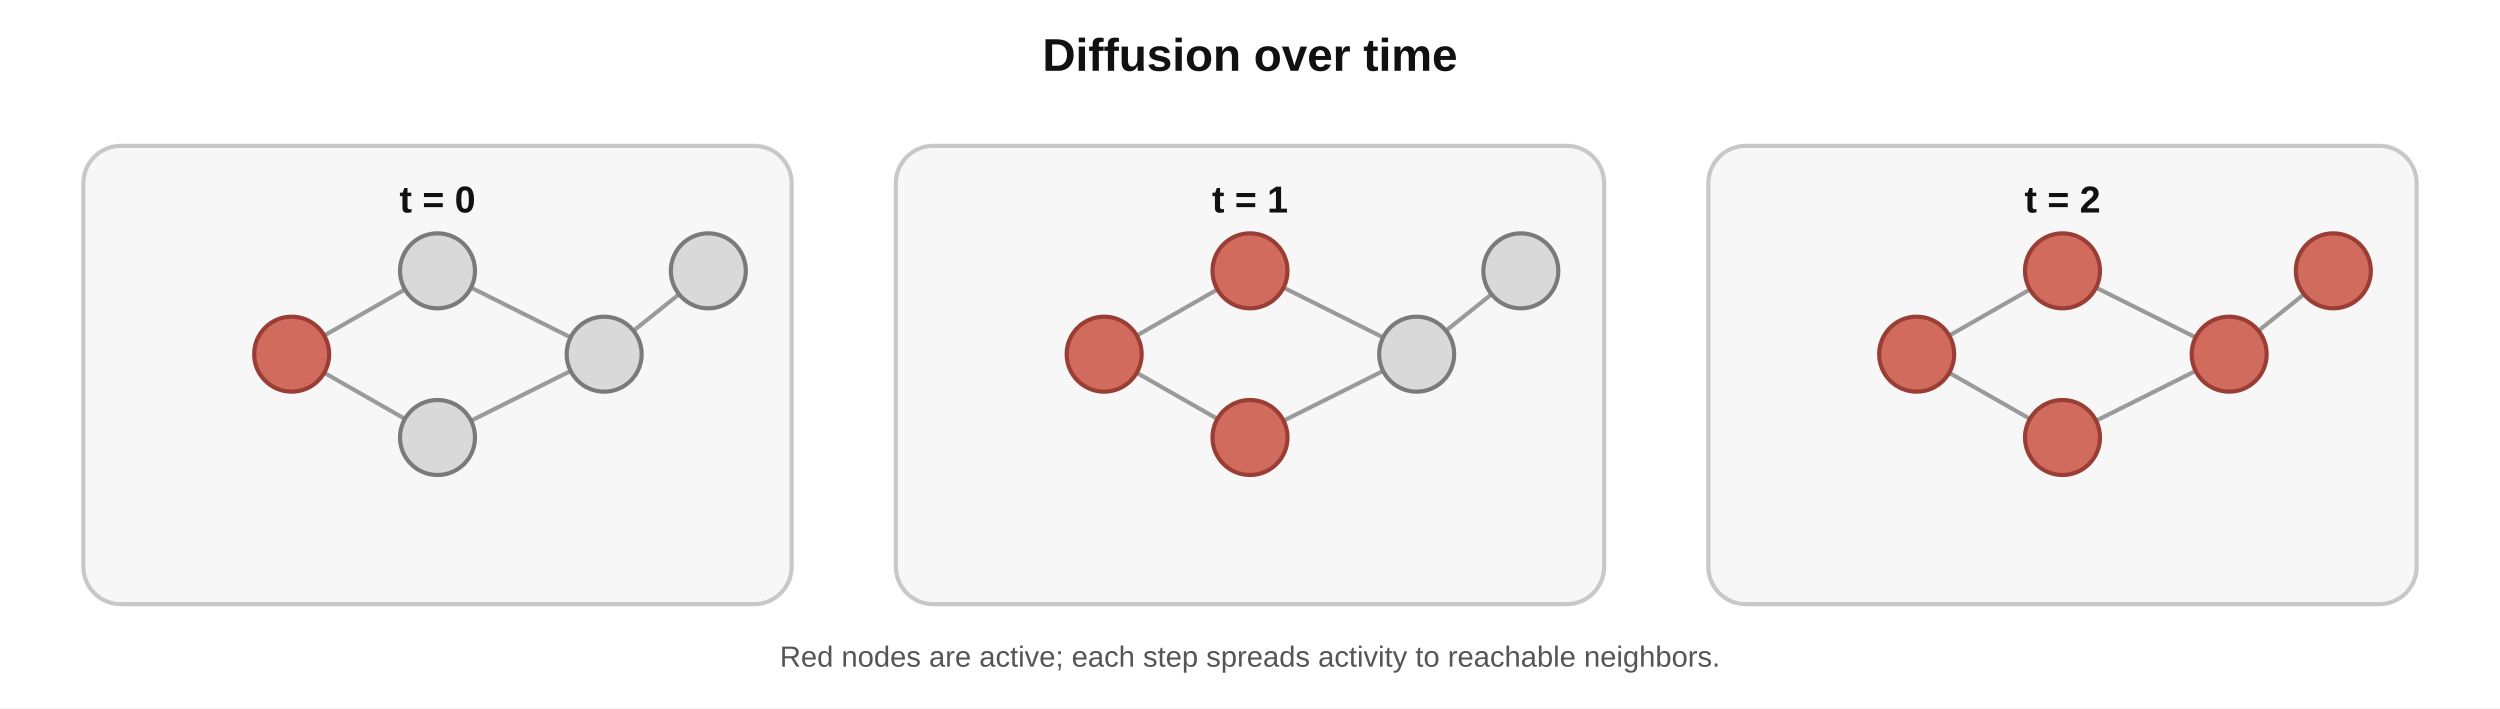
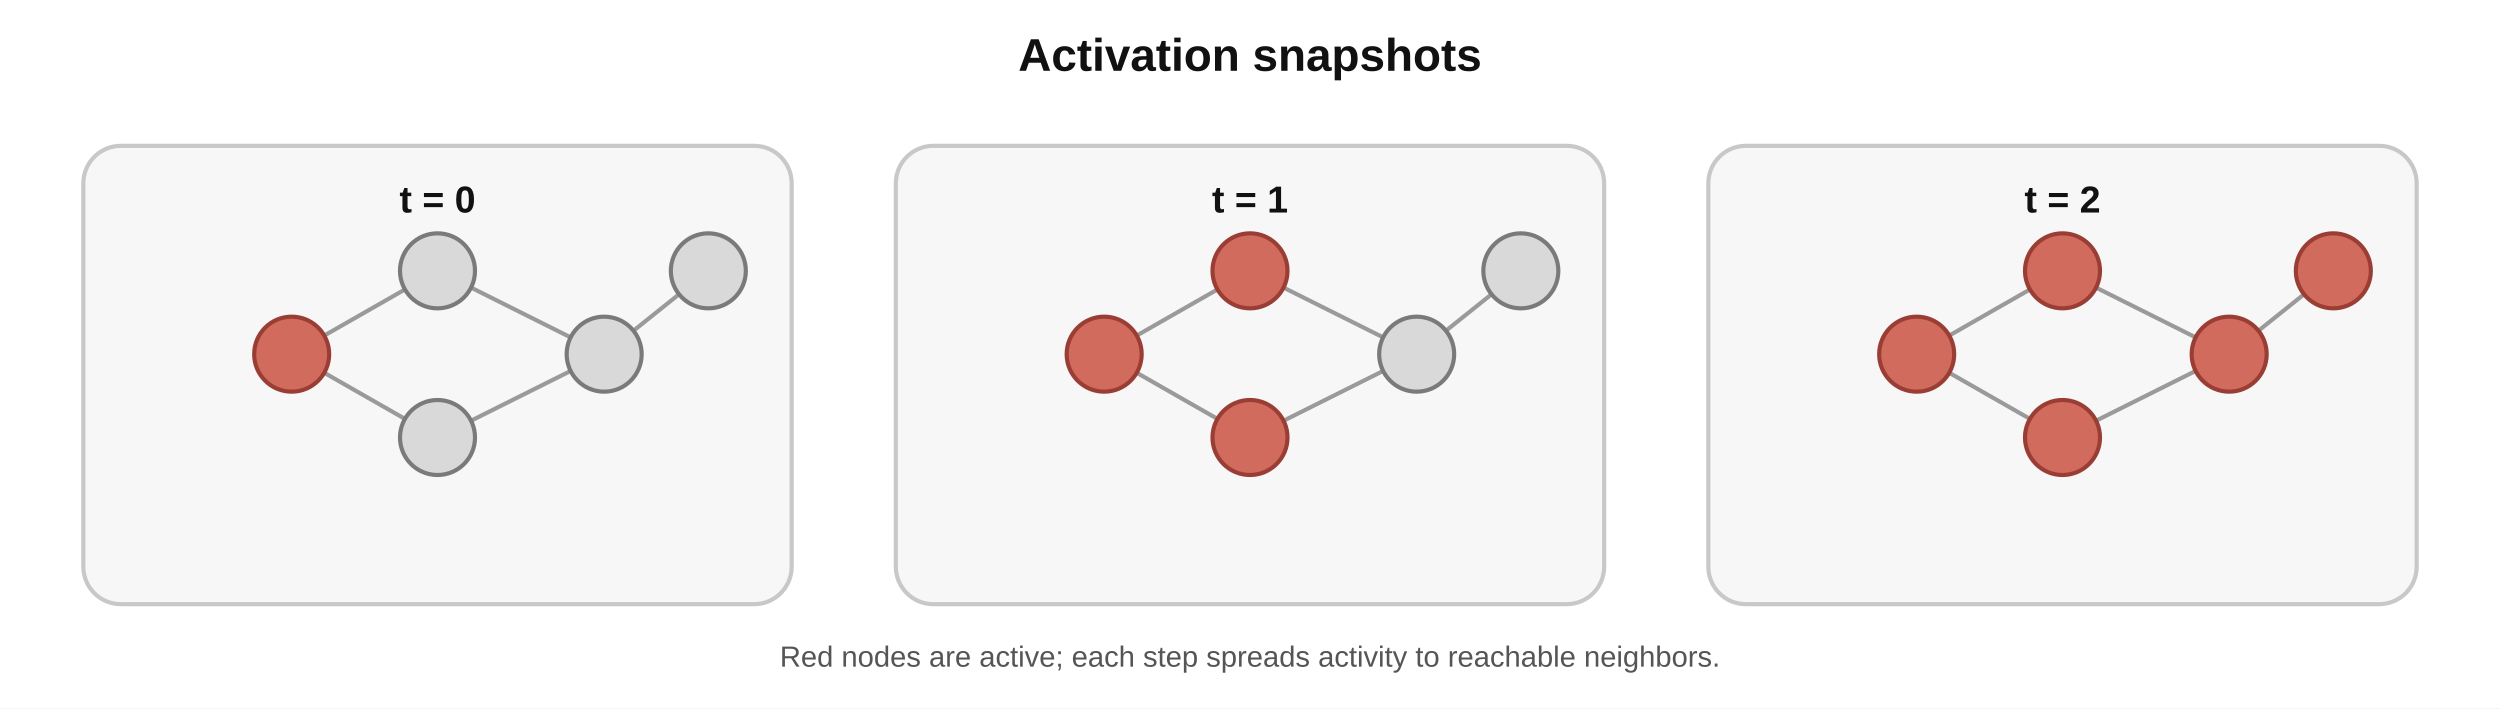
<svg xmlns="http://www.w3.org/2000/svg" width="1200" height="340" viewBox="0 0 1200 340" role="img" aria-labelledby="title desc">
  <rect width="1200" height="340" fill="#ffffff" />
-   <text x="600" y="34" text-anchor="middle" font-family="Arial, Helvetica, sans-serif" font-size="22" font-weight="700" fill="#111111">Diffusion over time</text>
+   <text x="600" y="34" text-anchor="middle" font-family="Arial, Helvetica, sans-serif" font-size="22" font-weight="700" fill="#111111">Activation snapshots</text>
  <rect x="40" y="70" width="340" height="220" rx="18" fill="#f7f7f7" stroke="#c8c8c8" stroke-width="2" />
  <rect x="430" y="70" width="340" height="220" rx="18" fill="#f7f7f7" stroke="#c8c8c8" stroke-width="2" />
  <rect x="820" y="70" width="340" height="220" rx="18" fill="#f7f7f7" stroke="#c8c8c8" stroke-width="2" />
  <text x="210" y="102" text-anchor="middle" font-family="Arial, Helvetica, sans-serif" font-size="18" font-weight="700" fill="#111111">t = 0</text>
  <text x="600" y="102" text-anchor="middle" font-family="Arial, Helvetica, sans-serif" font-size="18" font-weight="700" fill="#111111">t = 1</text>
  <text x="990" y="102" text-anchor="middle" font-family="Arial, Helvetica, sans-serif" font-size="18" font-weight="700" fill="#111111">t = 2</text>
  <g stroke="#9a9a9a" stroke-width="2">
    <line x1="140" y1="170" x2="210" y2="130" />
    <line x1="140" y1="170" x2="210" y2="210" />
    <line x1="210" y1="130" x2="290" y2="170" />
    <line x1="210" y1="210" x2="290" y2="170" />
    <line x1="290" y1="170" x2="340" y2="130" />
    <line x1="530" y1="170" x2="600" y2="130" />
    <line x1="530" y1="170" x2="600" y2="210" />
    <line x1="600" y1="130" x2="680" y2="170" />
    <line x1="600" y1="210" x2="680" y2="170" />
    <line x1="680" y1="170" x2="730" y2="130" />
    <line x1="920" y1="170" x2="990" y2="130" />
    <line x1="920" y1="170" x2="990" y2="210" />
    <line x1="990" y1="130" x2="1070" y2="170" />
    <line x1="990" y1="210" x2="1070" y2="170" />
    <line x1="1070" y1="170" x2="1120" y2="130" />
  </g>
  <g>
    <circle cx="140" cy="170" r="18" fill="#d16b5d" stroke="#9a3e35" stroke-width="2" />
    <circle cx="210" cy="130" r="18" fill="#d9d9d9" stroke="#7a7a7a" stroke-width="2" />
    <circle cx="210" cy="210" r="18" fill="#d9d9d9" stroke="#7a7a7a" stroke-width="2" />
    <circle cx="290" cy="170" r="18" fill="#d9d9d9" stroke="#7a7a7a" stroke-width="2" />
    <circle cx="340" cy="130" r="18" fill="#d9d9d9" stroke="#7a7a7a" stroke-width="2" />
  </g>
  <g>
    <circle cx="530" cy="170" r="18" fill="#d16b5d" stroke="#9a3e35" stroke-width="2" />
    <circle cx="600" cy="130" r="18" fill="#d16b5d" stroke="#9a3e35" stroke-width="2" />
    <circle cx="600" cy="210" r="18" fill="#d16b5d" stroke="#9a3e35" stroke-width="2" />
    <circle cx="680" cy="170" r="18" fill="#d9d9d9" stroke="#7a7a7a" stroke-width="2" />
    <circle cx="730" cy="130" r="18" fill="#d9d9d9" stroke="#7a7a7a" stroke-width="2" />
  </g>
  <g>
    <circle cx="920" cy="170" r="18" fill="#d16b5d" stroke="#9a3e35" stroke-width="2" />
    <circle cx="990" cy="130" r="18" fill="#d16b5d" stroke="#9a3e35" stroke-width="2" />
    <circle cx="990" cy="210" r="18" fill="#d16b5d" stroke="#9a3e35" stroke-width="2" />
    <circle cx="1070" cy="170" r="18" fill="#d16b5d" stroke="#9a3e35" stroke-width="2" />
    <circle cx="1120" cy="130" r="18" fill="#d16b5d" stroke="#9a3e35" stroke-width="2" />
  </g>
  <text x="600" y="320" text-anchor="middle" font-family="Arial, Helvetica, sans-serif" font-size="14" fill="#555555">Red nodes are active; each step spreads activity to reachable neighbors.</text>
</svg>
